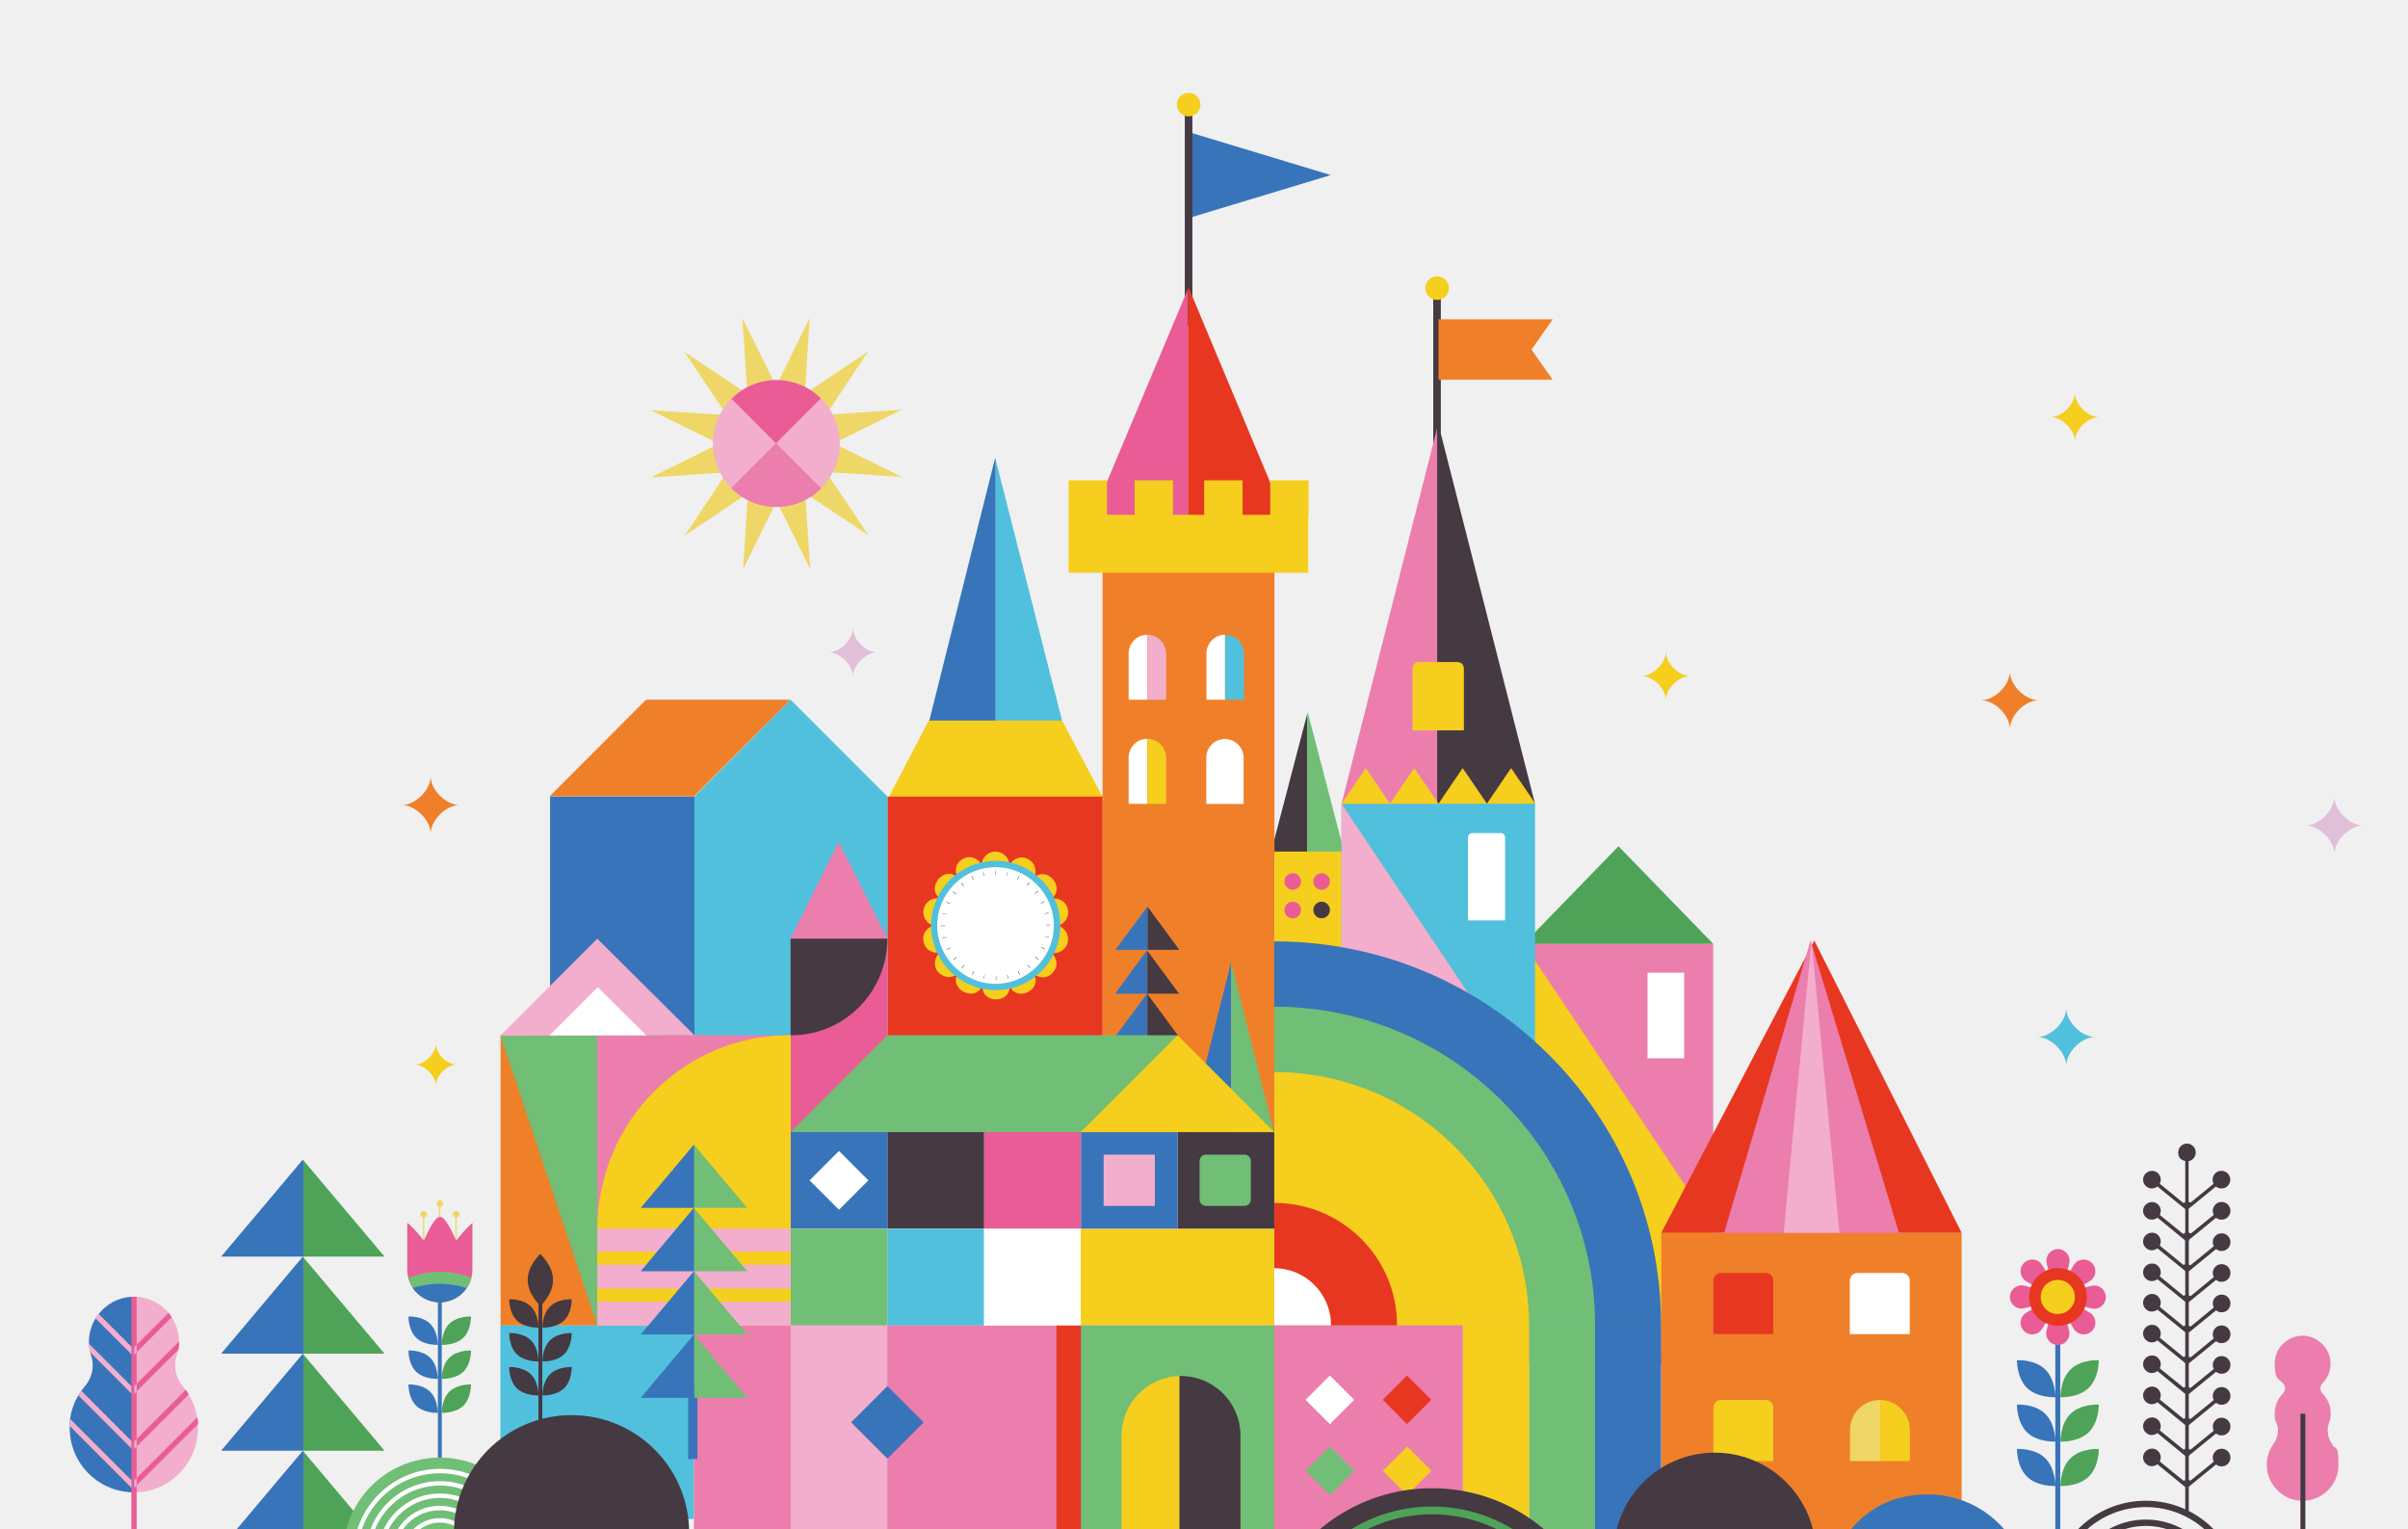
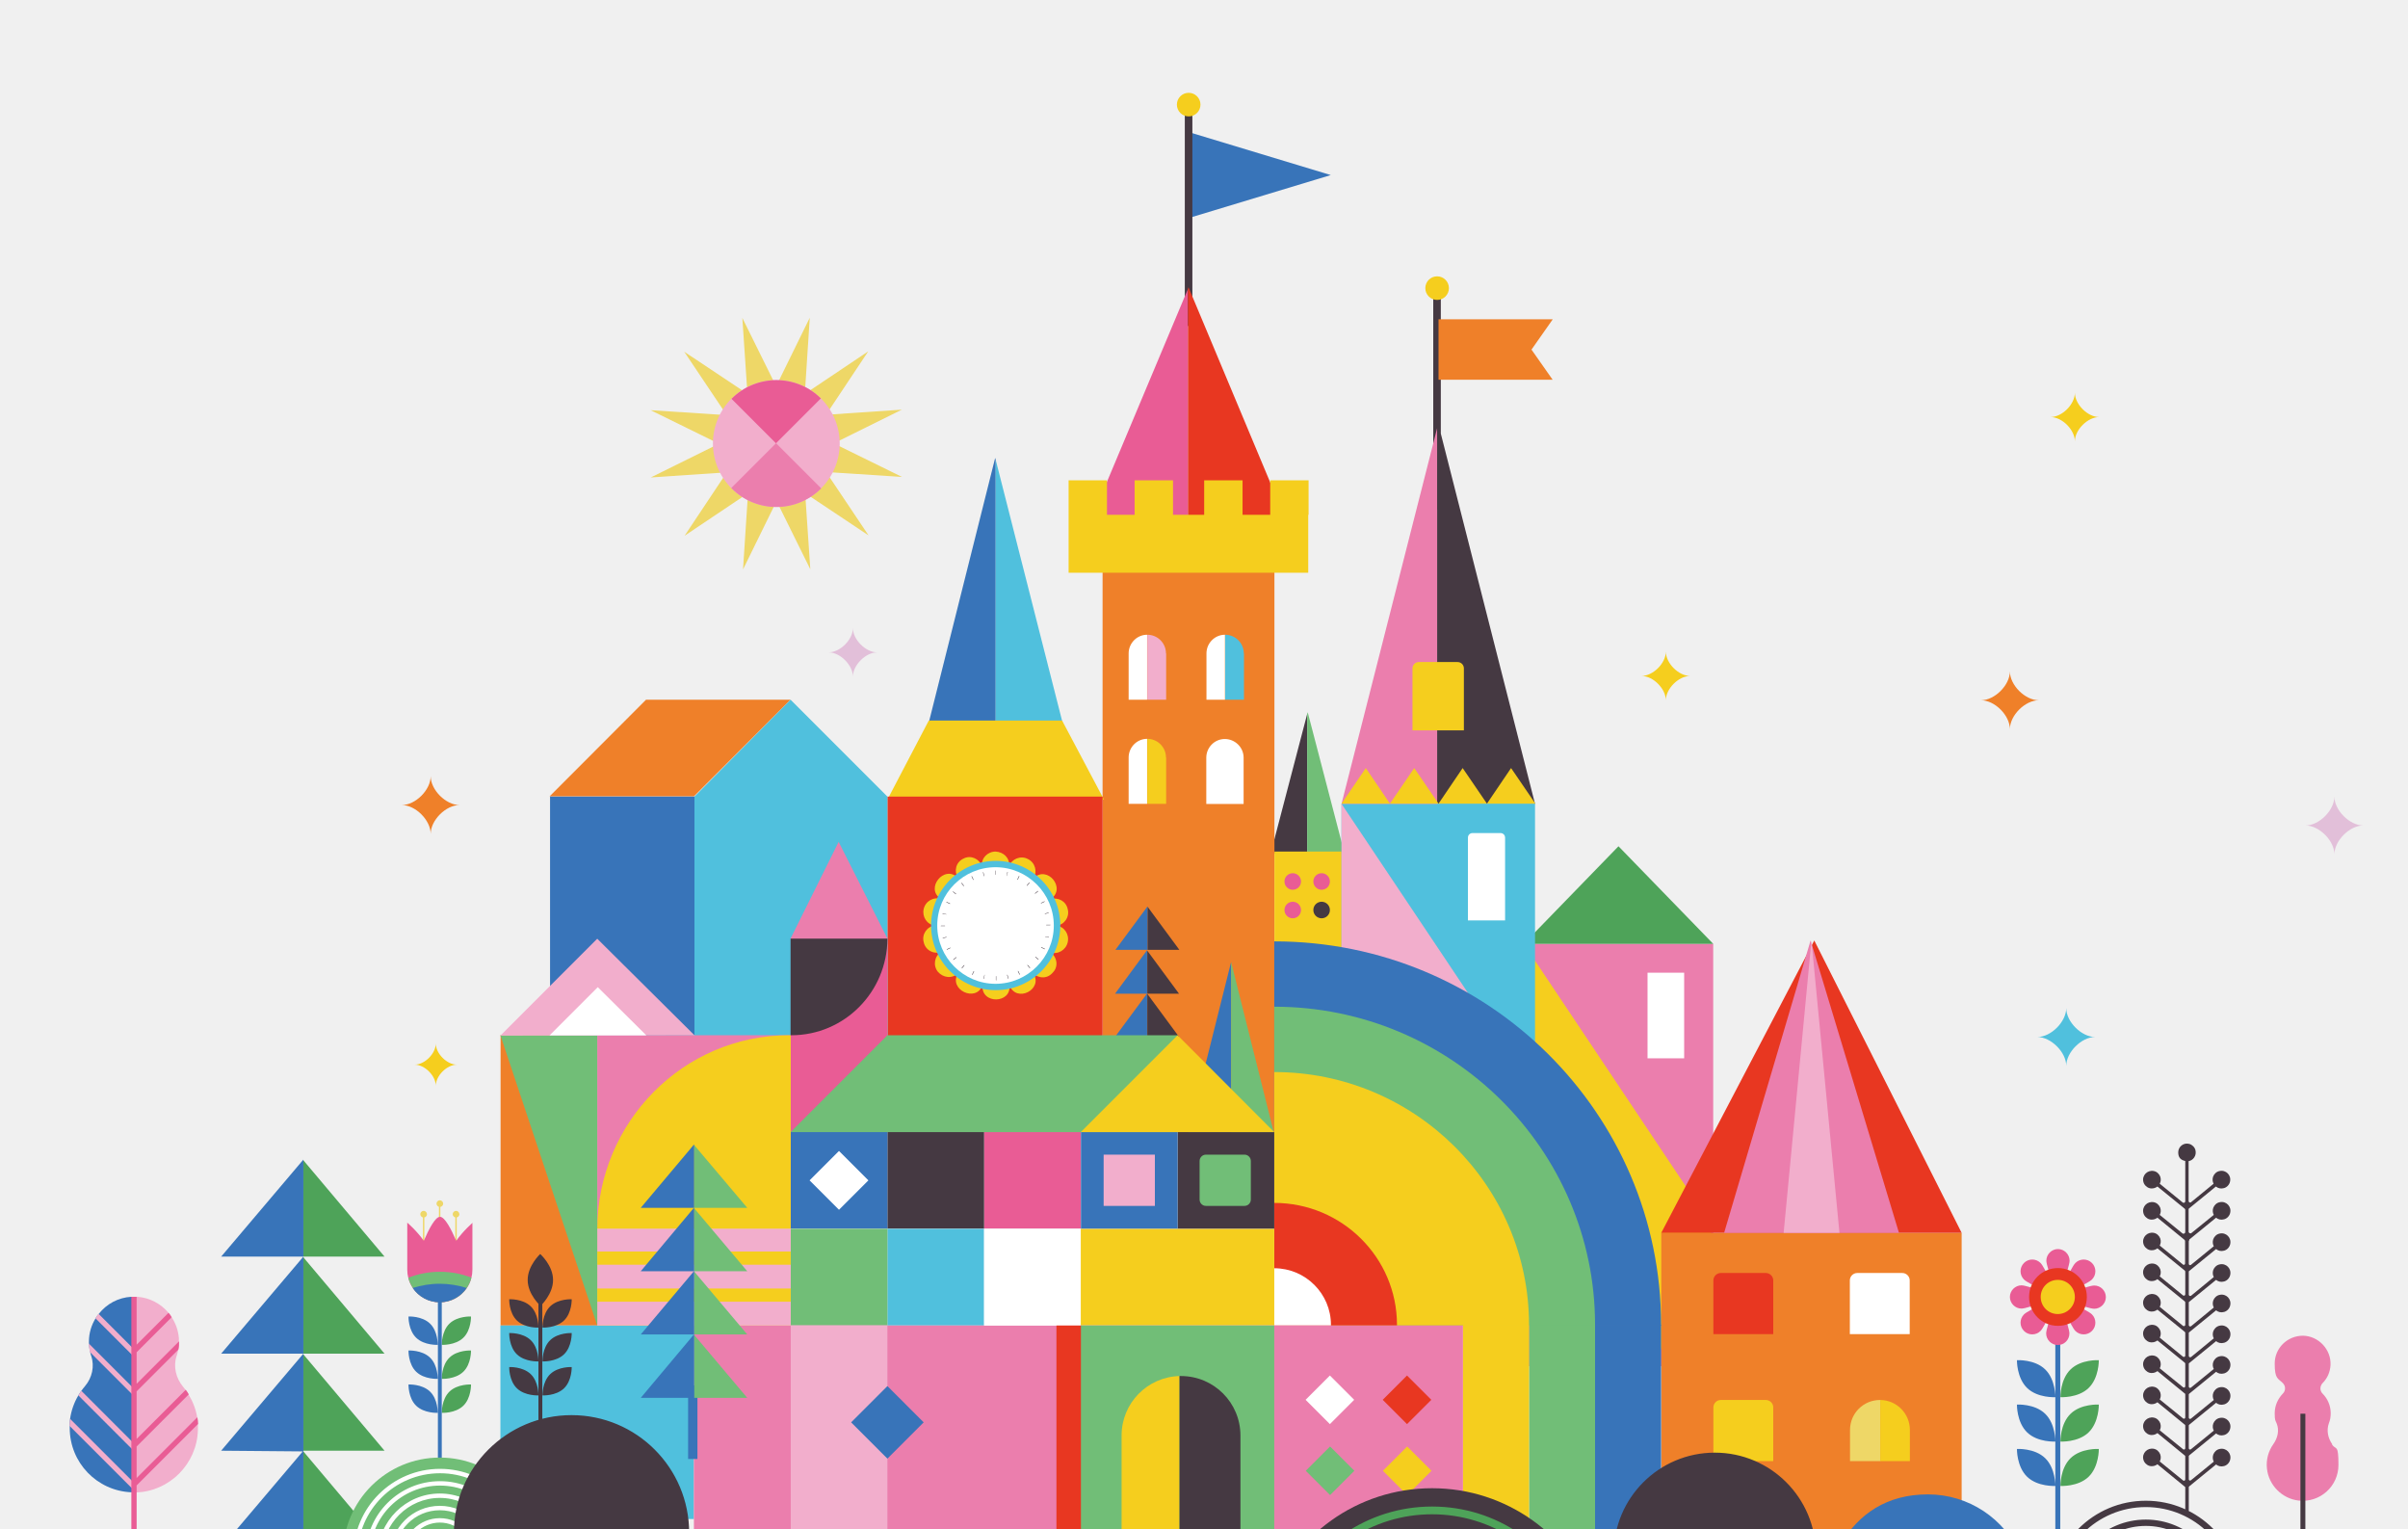
<svg xmlns="http://www.w3.org/2000/svg" id="_圖層_2" version="1.1" viewBox="0 0 1367.6 867.7">
  <defs>
    <style>
      .st0 {
        fill: #e83721;
      }

      .st1 {
        fill: #e2bfd9;
      }

      .st2 {
        fill: #f2aecc;
      }

      .st3 {
        fill: #453942;
      }

      .st4 {
        fill: #e95c95;
      }

      .st5 {
        fill: #fff;
      }

      .st6 {
        fill: #4ea359;
      }

      .st7 {
        fill: #3874b9;
      }

      .st8 {
        fill: #71be77;
      }

      .st9 {
        fill: #eb7ead;
      }

      .st10 {
        fill: #ef8029;
      }

      .st11 {
        fill: #eed767;
      }

      .st12 {
        fill: #50c0dd;
      }

      .st13 {
        fill: #f5ce1e;
      }
    </style>
  </defs>
  <path class="st3" d="M721.7,484.5h20.7v-79.1l-20.7,79.1ZM814,169.4v119.9h4.3v-119.9h-4.3ZM816.8,240.3l-.6,2.8v213.3h55.6l-55-216.1Z" />
  <rect class="st9" x="865.4" y="535.9" width="107.6" height="239.8" />
  <polygon class="st13" points="865.4 535.9 865.4 696.9 939.3 775.3 973 696.9 865.4 535.9" />
  <path class="st10" d="M943.5,700h170.6v201.2h-170.6v-201.2ZM881.8,181.4l-12,17.1,12,17.1h-64.8v-34.3h64.8ZM723.7,645.9c59.1,0,107.2,47.8,107.2,106.3s0,.3,0,.4h-107.2v-106.8h0ZM339.2,752.6h-54.9v-164.8h54.9v164.8ZM449,397.3h-82.1l-54.8,54.9h82l54.9-54.9ZM723.8,642.8h-97.6v-318.5h97.6v318.5ZM244.6,473.5c0-7.8-8.6-16.4-16.4-16.4,7.8,0,16.4-8.6,16.4-16.4,0,7.8,8.6,16.4,16.4,16.4-7.8,0-16.4,8.6-16.4,16.4ZM1141.5,414c0-7.8-8.6-16.4-16.4-16.4,7.8,0,16.4-8.6,16.4-16.4,0,7.8,8.6,16.4,16.4,16.4-7.8,0-16.4,8.6-16.4,16.4Z" />
  <polygon class="st6" points="973 535.9 919.2 480.5 865.4 535.9 973 535.9" />
  <polygon class="st0" points="1114.1 700 1030.4 534 943.5 700 1114.1 700" />
  <polygon class="st9" points="1078.5 700 1028.3 534 979.2 700 1078.5 700" />
  <polygon class="st2" points="1044.7 700 1028.8 534 1013 700 1044.7 700" />
  <path class="st9" d="M1324.6,820.1c-2.5-3.6-3.4-8-1.9-12.1.7-1.7,1-3.6,1-5.6,0-4.3-1.8-8.3-4.6-11.1-1.7-1.7-1.6-4.3,0-6,2.7-2.7,4.3-6.3,4.5-10.3.4-8.8-6.8-16.4-15.6-16.6-8.9,0-16.1,7-16.1,15.8s1.8,8.3,4.6,11.1c1.7,1.7,1.7,4.3,0,6-2.8,2.9-4.6,6.8-4.6,11.1s.4,4,1.1,5.8c1.6,3.9.6,8.3-1.9,11.8-2.7,3.8-4.2,8.7-3.6,13.9,1,9.4,8.6,17,17.9,18.1,12.3,1.4,22.7-8.2,22.7-20.2s-1.3-8.3-3.7-11.6h.2Z" />
  <rect class="st3" x="1306.5" y="802.7" width="2.8" height="97.5" />
  <path class="st6" d="M1186.2,838.5c-6,5.8-16,5.2-16,5.2,0,0-.2-10,5.8-15.8s16-5.2,16-5.2c0,0,.2,10-5.8,15.8ZM1186.2,813.3c-6,5.8-16,5.2-16,5.2,0,0-.2-10,5.8-15.8s16-5.2,16-5.2c0,0,.2,10-5.8,15.8ZM1186.2,788.1c-6,5.8-16,5.2-16,5.2,0,0-.2-10,5.8-15.8s16-5.2,16-5.2c0,0,.2,10-5.8,15.8Z" />
  <path class="st5" d="M1173.5,736.4c0,2.6-2.1,4.7-4.7,4.7s-4.7-2.1-4.7-4.7,2.1-4.7,4.7-4.7,4.7,2.1,4.7,4.7Z" />
  <polygon class="st8" points="742.7 404.4 742.4 405.4 742.4 484.5 763.6 484.5 742.7 404.4" />
  <polygon class="st7" points="755.8 99.4 675.8 123.6 675.8 75.2 755.8 99.4" />
  <rect class="st3" x="672.9" y="65.2" width="4.3" height="119.9" />
  <path class="st13" d="M681.8,59.4c0,3.7-3,6.7-6.7,6.7s-6.7-3-6.7-6.7,3-6.7,6.7-6.7,6.7,3,6.7,6.7Z" />
  <polygon class="st7" points="565.2 260 524.3 423 565.5 423 565.5 261.1 565.2 260" />
  <polygon class="st12" points="565.5 261.1 565.5 423 606.7 423 565.5 261.1" />
  <polygon class="st13" points="627 454 603.2 409.1 527.5 409.1 504 454 627 454" />
  <rect class="st0" x="504" y="452.3" width="122.2" height="136.4" />
  <rect class="st13" x="723.8" y="483.5" width="38.2" height="122" />
  <rect class="st12" x="761.9" y="456.3" width="109.9" height="164.3" />
  <polygon class="st2" points="761.9 456.4 761.9 620.7 871.8 620.7 761.9 456.4" />
  <polygon class="st9" points="761.9 456.4 816.2 456.4 816.2 243.1 761.9 456.4" />
  <polygon class="st13" points="817 456.3 803.2 436.1 789.4 456.3 817 456.3" />
  <polygon class="st13" points="844.5 456.3 830.7 436.1 817 456.3 844.5 456.3" />
  <polygon class="st13" points="872 456.3 858.2 436.1 844.5 456.3 872 456.3" />
  <path class="st13" d="M822.9,163.6c0,3.7-3,6.7-6.7,6.7s-6.7-3-6.7-6.7,3-6.7,6.7-6.7,6.7,3,6.7,6.7Z" />
  <polygon class="st13" points="789.4 456.3 775.7 436.1 761.9 456.3 789.4 456.3" />
  <rect class="st7" x="312.4" y="452.3" width="136.8" height="135.6" />
  <polygon class="st12" points="449 397.3 504 452.3 504 588.2 394.4 588.2 394.4 452.3 449 397.3" />
  <path class="st7" d="M723.7,534.5c121.4,0,219.7,97.6,219.7,217.7v.4h-219.7v-218.1h0Z" />
  <path class="st8" d="M723.7,571.6c100.5,0,182.2,81.1,182.2,180.6s0,.3,0,.4h-182.2v-181Z" />
  <path class="st13" d="M723.7,608.7c79.8,0,144.7,64.5,144.7,143.5v.4h-144.7v-143.9h0Z" />
  <path class="st0" d="M723.7,683c38.5,0,69.7,31.1,69.7,69.2s0,.3,0,.4h-69.7v-69.6h0Z" />
  <path class="st5" d="M723.7,720.1c17.8,0,32.2,14.5,32.2,32.1s0,.3,0,.4h-32.2v-32.5h0Z" />
  <rect class="st4" x="449.1" y="532.9" width="54.9" height="109.9" />
  <rect class="st9" x="339.2" y="587.8" width="109.9" height="109.8" />
  <rect class="st12" x="284.2" y="752.6" width="109.9" height="109.9" />
  <rect class="st13" x="613.8" y="697.7" width="109.9" height="54.9" />
  <rect class="st3" x="668.8" y="642.7" width="54.9" height="54.9" />
  <rect class="st7" x="613.9" y="642.7" width="54.9" height="54.9" />
  <rect class="st4" x="558.9" y="642.7" width="54.9" height="54.9" />
  <rect class="st3" x="504" y="642.7" width="54.9" height="54.9" />
  <rect class="st7" x="449.1" y="642.7" width="54.9" height="54.9" />
  <rect class="st12" x="504" y="697.7" width="54.9" height="54.9" />
  <rect class="st8" x="449.1" y="697.7" width="54.9" height="54.9" />
  <path class="st13" d="M339.2,697.7c.3-60.7,48.9-109.9,108.9-109.9s.6,0,1,0v109.8h-109.9Z" />
  <path class="st3" d="M504,532.9c-.1,30.4-24.5,54.9-54.5,54.9h-.5v-54.9h55Z" />
  <rect class="st13" x="339.2" y="697.7" width="109.9" height="54.9" />
  <rect class="st2" x="339.2" y="697.7" width="109.9" height="12.9" />
  <rect class="st2" x="339.2" y="718.1" width="109.9" height="13.5" />
  <rect class="st9" x="394.1" y="752.6" width="436.8" height="119.9" />
  <rect class="st2" x="339.2" y="739.1" width="109.9" height="13.5" />
  <polygon class="st8" points="339.2 752.6 339.2 587.8 284.2 587.8 339.2 752.6" />
  <polygon class="st2" points="284.2 588 339.2 533 394.4 587.8 284.2 588" />
  <polygon class="st9" points="449 532.9 476.3 478 504 532.9 449 532.9" />
  <rect class="st2" x="626.8" y="655.6" width="29.1" height="29.1" />
  <rect class="st8" x="681.3" y="655.6" width="29.1" height="29.1" rx="3.6" ry="3.6" />
  <polygon class="st4" points="613.1 310.7 674.7 310.7 674.7 164 613.1 310.7" />
  <polygon class="st0" points="675 163.1 674.7 164 674.7 310.7 736.8 310.7 675 163.1" />
  <polygon class="st7" points="699.2 546.2 675 642.8 699.2 642.8 699.2 546.2" />
  <polygon class="st8" points="699.2 642.8 723.4 642.8 699.2 546.2 699.2 642.8" />
  <path class="st2" d="M662.2,371c0-5.9-4.8-10.6-10.6-10.6s0,0,0,0v36.9h10.7v-26.3h0Z" />
  <path class="st5" d="M641,371v26.3h10.5v-36.9c-5.8,0-10.5,4.8-10.5,10.6Z" />
  <path class="st12" d="M706.4,371c0-5.9-4.8-10.6-10.6-10.6s0,0,0,0v36.9h10.7v-26.3h0Z" />
  <path class="st5" d="M685.2,371v26.3h10.5v-36.9c-5.8,0-10.5,4.8-10.5,10.6Z" />
  <path class="st5" d="M641,430.1v26.3h10.5v-36.9c-5.8,0-10.5,4.8-10.5,10.6Z" />
  <path class="st7" d="M651.5,564.2h0v24.5h-18.2l18.1-24.5ZM651.5,539.6v.2c0,0,0,24.4,0,24.4h-18.2l18.1-24.6ZM651.6,514.8h.2v24.5h-18.3l18.1-24.5Z" />
  <path class="st3" d="M669.6,588.7h-18v-24.4l18,24.4ZM669.6,564.2h-18v-24.4l18,24.4ZM669.8,539.3h-18v-24.4l18,24.4Z" />
  <polygon class="st8" points="668.8 642.8 668.8 587.8 504 587.8 449 642.8 668.8 642.8" />
  <polygon class="st13" points="723.7 642.8 668.8 587.8 613.8 642.8 723.7 642.8" />
  <rect class="st7" x="905.9" y="752.2" width="37.5" height="148.4" />
  <rect class="st8" x="868.4" y="752.2" width="37.5" height="148.4" />
  <rect class="st13" x="830.9" y="752.2" width="37.5" height="148.4" />
  <path class="st5" d="M956.5,600.9h-20.8v-48.6h20.8v48.6ZM1084.7,757.5h-34.1v-30.5c0-2.3,1.9-4.2,4.2-4.2h25.6c2.3,0,4.2,1.9,4.2,4.2v30.5h.1ZM854.9,522.6h-21.2v-47c0-1.5,1.2-2.6,2.6-2.6h15.9c1.5,0,2.6,1.2,2.6,2.6v47h.1ZM613.8,752.6h-54.9v-54.9h54.9v54.9ZM312,588l27.5-27.5,27.6,27.4h-55.1ZM493.2,670.2l-16.7,16.7-16.7-16.7,16.7-16.7,16.7,16.7ZM695.6,419.6c-5.8,0-10.5,4.8-10.5,10.6v26.3h21.2v-26.3c0-5.9-4.9-10.6-10.7-10.6ZM769.1,794.8l-13.8,13.8-13.8-13.8,13.8-13.8,13.8,13.8Z" />
  <path class="st7" d="M390.8,786.6h5.3v41.8h-5.3v-41.8ZM394.1,757.7l.2.3v35.7h-30.4l30.2-36ZM394.1,721.8l.2.2v35.7h-30.4l30.2-35.9ZM394.1,685.8l.2.3v35.7h-30.4l30.2-36ZM394.1,649.9l.2.3v35.6h-30.4l30.2-35.9Z" />
  <path class="st8" d="M741.6,835.1l13.8-13.8,13.8,13.8-13.8,13.8-13.8-13.8ZM424.4,793.7h-30.1v-35.7l30.1,35.7ZM424.4,757.7h-30.1v-35.7l30.1,35.7ZM424.4,721.8h-30.1v-35.7l30.1,35.7ZM424.4,685.8h-30.1v-35.6l30.1,35.6Z" />
  <path class="st13" d="M743,292.3v32.9h-136.1v-52.5h21.8v19.6h15.7v-19.6h21.8v19.6h17.7v-19.6h21.8v19.6h15.7v-19.6h21.8v19.6h-.2ZM785.4,835.1l13.8-13.8,13.8,13.8-13.8,13.8-13.8-13.8ZM534.5,510.5c-4.3-1.5-8.9,1.2-9.9,5.6h0c-1,4.4,1.8,8.9,6.4,9.4-4.5.5-7.6,5-6.4,9.4h0c.9,4.5,5.5,7.1,9.9,5.6-3.8,2.4-4.7,7.6-1.9,11.2h0c3,3.5,8.1,4.2,11.5.9-5.7,9.3,10.3,16.9,13.9,6.8-.9,11,16.6,10.5,15.3,0,3.9,10.3,19.4,2.4,13.6-6.7,3.3,3.2,8.3,3,11.2-.7h0c3.2-3.3,2.2-8.9-1.6-11.3,4.3,1.5,8.9-1.3,9.9-5.7h0c1-4.4-1.8-8.9-6.4-9.4,4.5-.5,7.6-5,6.4-9.4h0c-.9-4.5-5.5-7-9.8-5.6,9.3-6.1-1.8-19.6-9.6-12,2.3-3.8.9-8.9-3.3-10.9h0c-4.1-2.1-9.1,0-10.6,4.1.5-4.6-3.1-8.1-7.8-8.3h.2c-4.6,0-8.3,3.7-7.8,8.2-1.6-4.1-6.4-6.4-10.5-4.2h0c-4.3,2-5.5,7-3.2,10.9-7.7-7.7-18.9,6.2-9.6,12Z" />
  <path class="st12" d="M528.8,525.5c0-20.2,16.5-36.7,36.7-36.7s36.7,16.5,36.7,36.7-16.5,36.7-36.7,36.7-36.7-16.5-36.7-36.7Z" />
  <path class="st5" d="M532.3,525.5c0-18.3,14.9-33.1,33.1-33.1s33.1,14.9,33.1,33.1-14.9,33.1-33.1,33.1-33.1-14.9-33.1-33.1Z" />
  <path class="st3" d="M593.5,531.7s0,0,.2,0l2,.4s0,0,0,.2c0,0,0,0-.2,0l-2-.5s0,0,0-.2h0ZM591.3,537.8s0,0,.2,0l1.9.9s0,0,0,.2,0,0-.2,0l-1.9-.9s0,0,0-.2h0ZM588,543.3h.2l1.6,1.3v.2h-.2l-1.6-1.3v-.2h0ZM583.5,547.9h.2l1.3,1.6v.2h-.2l-1.3-1.6v-.2h0ZM578.1,551.3h.2l.9,1.9v.2h-.2l-.9-1.9v-.2h0ZM572,553.5s.2,0,.2,0l.5,2s0,.2,0,.2-.2,0-.2,0l-.5-2s0-.2,0-.2h0ZM565.6,554.2s.2,0,.2.2v2.1s0,.2,0,.2c0,0-.2,0-.2-.2v-2.1s0-.2.2-.2h-.1ZM559.2,553.5s0,0,0,.2l-.4,2s0,0-.2,0,0,0,0-.2l.5-2s0,0,.2,0h0ZM553.2,551.4s0,0,0,.2l-.9,1.9s0,0-.2,0,0,0,0-.2l.9-1.9s0,0,.2,0ZM547.7,548v.2l-1.3,1.6h-.2v-.2l1.3-1.6h.2ZM543.2,543.5v.2l-1.6,1.3h-.2v-.2l1.6-1.3h.2ZM539.8,538.1v.2l-1.9.9h-.2v-.2l1.9-.9h.2ZM537.6,532s0,.2,0,.2l-2,.5s-.2,0-.2,0,0-.2,0-.2l2-.5s.2,0,.2,0h0ZM536.8,525.6s0,.2-.2.2h-2.1s-.2,0-.2,0c0,0,0-.2.2-.2h2.1s.2,0,.2.2h0ZM537.5,519.2s0,0-.2,0l-2-.4s0,0,0-.2c0,0,0,0,.2,0l2,.5s0,0,0,.2h0ZM539.6,513.2s0,0-.2,0l-1.9-.9s0,0,0-.2c0,0,0-.1.2,0l1.9.9s0,0,0,.2h0ZM543,507.7h-.2l-1.6-1.3v-.2h.2l1.6,1.3v.2h0ZM547.5,503.1h-.2l-1.3-1.6v-.2h.2l1.3,1.6v.2h0ZM552.9,499.6h-.2l-.9-1.9v-.2h.2l.9,1.9v.2h0ZM559,497.5s-.2,0-.2-.1l-.5-2s0-.2,0-.2.2,0,.2.1l.5,2s0,.2,0,.2h0ZM565.3,496.7s-.2,0-.2-.1v-2.1s0-.2,0-.2c0,0,.2,0,.2.1v2.1s0,.2-.2.2h.1ZM571.7,497.4s0-.1,0-.2l.4-2s0-.1.2-.1,0,.1,0,.2l-.5,2s0,.1-.2.1h0ZM577.8,499.5s0-.1,0-.2l.9-1.9s0-.1.2,0c0,0,0,.1,0,.2l-.9,1.9s0,.1-.2,0h0ZM583.2,502.9v-.2l1.3-1.6h.2v.2l-1.3,1.6h-.2ZM587.8,507.4v-.2l1.6-1.3h.2v.2l-1.6,1.3h-.2ZM591.2,512.9v-.2l1.9-.9h.2v.2l-1.9.9h-.2ZM593.4,518.9s0-.2,0-.2l2-.5s.2,0,.2,0c0,0,0,.2,0,.2l-2,.5s-.2,0-.2,0h0ZM594.1,525.3s0-.2.2-.2h2.1s.2,0,.2,0c0,0,0,.2-.2.2h-2.1s-.2,0-.2-.2h0Z" />
  <path class="st3" d="M755.3,516.7c0,2.6-2.1,4.7-4.7,4.7s-4.7-2.1-4.7-4.7,2.1-4.7,4.7-4.7,4.7,2.1,4.7,4.7Z" />
  <path class="st4" d="M755.3,500.5c0,2.6-2.1,4.7-4.7,4.7s-4.7-2.1-4.7-4.7,2.1-4.7,4.7-4.7,4.7,2.1,4.7,4.7ZM734.2,495.8c2.6,0,4.7,2.1,4.7,4.7s-2.1,4.7-4.7,4.7-4.7-2.1-4.7-4.7,2.1-4.7,4.7-4.7ZM734.2,512c2.6,0,4.7,2.1,4.7,4.7s-2.1,4.7-4.7,4.7-4.7-2.1-4.7-4.7,2.1-4.7,4.7-4.7Z" />
  <rect class="st3" x="305.8" y="726.7" width="2.2" height="107.5" />
  <path class="st3" d="M320.3,788.3c-4.6,4.4-12.2,4-12.2,4,0,0-.2-7.7,4.4-12.1,4.6-4.4,12.2-4,12.2-4,0,0,.2,7.7-4.4,12.1h0ZM293.6,788.3c4.6,4.4,12.2,4,12.2,4,0,0,.2-7.7-4.4-12.1-4.6-4.4-12.2-4-12.2-4,0,0-.2,7.7,4.4,12.1h0ZM320.3,769c-4.6,4.4-12.2,4-12.2,4,0,0-.2-7.7,4.4-12.1,4.6-4.4,12.2-4,12.2-4,0,0,.2,7.7-4.4,12.1h0ZM293.6,769c4.6,4.4,12.2,4,12.2,4,0,0,.2-7.7-4.4-12.1-4.6-4.4-12.2-4-12.2-4,0,0-.2,7.7,4.4,12.1h0ZM320.3,749.8c-4.6,4.4-12.2,4-12.2,4,0,0-.2-7.7,4.4-12.1,4.6-4.4,12.2-4,12.2-4,0,0,.2,7.7-4.4,12.1h0ZM293.6,749.8c4.6,4.4,12.2,4,12.2,4,0,0,.2-7.7-4.4-12.1-4.6-4.4-12.2-4-12.2-4,0,0-.2,7.7,4.4,12.1h0ZM299.7,726.8c0,8.2,7.3,14.7,7.3,14.7,0,0,7.2-6.7,7.1-14.8,0-8.2-7.3-14.7-7.3-14.7,0,0-7.2,6.7-7.1,14.8Z" />
  <path class="st11" d="M1067.7,794.9c-9.4,0-17,7.6-17,17v17.7h17.3v-34.7h-.3ZM412.6,235.5l-24-35.8,35.9,23.9-11.9,11.9h0ZM424.5,223.5l-2.9-43,19.1,38.6-16.3,4.4h0ZM440.9,219.1l19-38.7-2.8,43-16.3-4.4h0ZM457.3,223.5l35.8-24-23.9,35.9-11.9-11.9ZM469.2,235.5l43-2.9-38.6,19.1-4.4-16.3h0ZM473.6,251.8l38.7,19-43-2.8,4.4-16.3h0ZM469.3,268.2l24,35.8-35.9-23.9,11.9-11.9ZM457.3,280.2l2.9,43-19.1-38.6,16.3-4.4h0ZM441,284.6l-19,38.7,2.8-43,16.3,4.4h0ZM424.6,280.2l-35.8,24,23.9-35.9,11.9,11.9ZM412.6,268.2l-43,2.9,38.6-19.1,4.4,16.3h0ZM408.2,251.9l-38.7-19,43,2.8-4.4,16.3h.1ZM249.3,683.4h.8v19.9h-.8v-19.9ZM258.6,689h.8v19.9h-.8v-19.9ZM240.2,689h.8v19.9h-.8v-19.9ZM260.9,689.4c0,1.1-.9,1.9-1.9,1.9s-1.9-.9-1.9-1.9.9-1.9,1.9-1.9,1.9.9,1.9,1.9ZM251.7,683.4c0,1.1-.9,1.9-1.9,1.9s-1.9-.9-1.9-1.9.9-1.9,1.9-1.9,1.9.9,1.9,1.9ZM242.5,689.4c0,1.1-.9,1.9-1.9,1.9s-1.9-.9-1.9-1.9.9-1.9,1.9-1.9,1.9.9,1.9,1.9Z" />
  <path class="st6" d="M218.4,878.8h-46.1v-54.7l46.1,54.7ZM263.1,798.2c-4.6,4.4-12.2,4-12.2,4,0,0-.2-7.7,4.4-12.1,4.6-4.4,12.2-4,12.2-4,0,0,.2,7.7-4.4,12.1h0ZM263.1,778.9c-4.6,4.4-12.2,4-12.2,4,0,0-.2-7.7,4.4-12.1,4.6-4.4,12.2-4,12.2-4,0,0,.2,7.7-4.4,12.1h0ZM263.1,759.6c-4.6,4.4-12.2,4-12.2,4,0,0-.2-7.7,4.4-12.1,4.6-4.4,12.2-4,12.2-4,0,0,.2,7.7-4.4,12.1h0ZM218.4,823.7h-46.1v-54.7l46.1,54.7ZM218.4,768.6h-46.1v-54.7l46.1,54.7ZM218.4,713.5h-46.1v-54.7l46.1,54.7Z" />
  <path class="st7" d="M39.5,809.5c0-1.3.2-2.7.3-3.9.7-4.8,2.3-9.3,4.7-13.3.5-.9,1.1-1.8,1.7-2.6.7-.9,1.3-1.8,2.1-2.7,4-4.7,5.5-11.2,3.5-17.1-.2-.7-.5-1.5-.6-2.3-.4-1.6-.6-3.2-.7-4.9v-.9c0-4.9,1.4-9.4,3.8-13.3.5-.9,1.1-1.7,1.8-2.5,4.4-5.6,11-9.3,18.6-9.7h1.8v111h-1.9c-19.5-.8-35-16.8-35-36.5s0-.8,0-1.3h-.1Z" />
  <path class="st2" d="M77.6,736.3h.3c7.1.5,13.4,3.9,17.8,9.1.7.8,1.3,1.6,1.8,2.5,2.3,3.5,3.7,7.5,4.1,11.9v1.9h0c0,1.6,0,3.2-.4,4.7-.2,1.2-.5,2.3-.9,3.5-2,6-.4,12.6,3.7,17.5.5.6,1,1.2,1.4,1.8.6.8,1.2,1.7,1.7,2.6,2.4,3.9,4.1,8.3,4.9,13,.2,1.3.4,2.5.4,3.8v3.3c-.5,19.2-16,34.8-35,35.5h-1.2v-111h1.4ZM56,746l19.5,19.5.2-.2v4.3l-.2.2-1-1-20.3-20.3c.5-.9,1.1-1.7,1.8-2.5h0ZM75.5,787.8l.2-.2v4.3l-.2.2-24.4-24.4c-.4-1.6-.6-3.2-.7-4.9l25,25h.1ZM44.5,792.3c.5-.9,1.1-1.8,1.7-2.6l28.3,28.3,1,1,.2-.2v4.3l-.2.2-31-31h0ZM39.5,809.5c0-1.3.2-2.7.3-3.9l35.6,35.6.2-.2v4.3l-.2.2-36-36h.1Z" />
-   <path class="st4" d="M77.6,763.5l18.1-18.1c.7.8,1.3,1.6,1.8,2.5l-21.7,21.7v-4.3l1.8-1.8h0ZM77.6,785.7l24.1-24.1c0,1.6,0,3.2-.4,4.7l-23.7,23.7-1.8,1.8v-4.3l1.8-1.8h0ZM77.6,817l27.9-27.9c.6.8,1.2,1.7,1.7,2.6l-29.6,29.6-1.8,1.8v-4.3l1.8-1.8h0ZM77.6,839.2l34.5-34.5c.2,1.3.4,2.5.4,3.8l-36.8,36.8v-4.3l1.8-1.8h0ZM74.6,736.3v142.5h3v-142.5h-3Z" />
+   <path class="st4" d="M77.6,763.5l18.1-18.1c.7.8,1.3,1.6,1.8,2.5l-21.7,21.7v-4.3l1.8-1.8h0ZM77.6,785.7l24.1-24.1c0,1.6,0,3.2-.4,4.7l-23.7,23.7-1.8,1.8v-4.3l1.8-1.8h0ZM77.6,817l27.9-27.9c.6.8,1.2,1.7,1.7,2.6l-29.6,29.6-1.8,1.8v-4.3l1.8-1.8h0ZM77.6,839.2l34.5-34.5c.2,1.3.4,2.5.4,3.8l-36.8,36.8v-4.3l1.8-1.8h0ZM74.6,736.3h3v142.5h-3v-142.5Z" />
  <path class="st13" d="M247.5,616.5c0-5.7-6.3-12-12-12,5.7,0,12-6.3,12-12,0,5.7,6.3,12,12,12-5.7,0-12,6.3-12,12h0ZM946.1,397.6c0-6.5-7.2-13.8-13.8-13.8,6.5,0,13.8-7.2,13.8-13.8,0,6.5,7.2,13.8,13.8,13.8-6.5,0-13.8,7.2-13.8,13.8ZM1178.4,250.6c0-6.5-7.2-13.8-13.8-13.8,6.5,0,13.8-7.2,13.8-13.8,0,6.5,7.2,13.8,13.8,13.8-6.5,0-13.8,7.2-13.8,13.8Z" />
  <path class="st1" d="M484.4,384.2c0-6.5-7.2-13.8-13.8-13.8,6.5,0,13.8-7.2,13.8-13.8,0,6.5,7.2,13.8,13.8,13.8-6.5,0-13.8,7.2-13.8,13.8Z" />
  <path class="st12" d="M1173.5,605.2c0-7.8-8.7-16.4-16.4-16.4,7.8,0,16.4-8.7,16.4-16.4,0,7.8,8.7,16.4,16.4,16.4-7.8,0-16.4,8.7-16.4,16.4Z" />
  <path class="st1" d="M1325.8,485.1c0-7.8-8.7-16.4-16.4-16.4,7.8,0,16.4-8.7,16.4-16.4,0,7.8,8.7,16.4,16.4,16.4-7.8,0-16.4,8.7-16.4,16.4Z" />
  <path class="st3" d="M813.3,845c-42.6,0-78.8,27-92.7,64.7h185.3c-13.9-37.7-50-64.7-92.6-64.7Z" />
  <path class="st6" d="M813.3,855.4c-36.7,0-68.2,22.5-81.6,54.3h4.9c13.1-29.4,42.5-49.9,76.7-49.9s63.6,20.5,76.7,49.9h4.9c-13.4-31.9-44.9-54.3-81.5-54.3h-.1Z" />
  <path class="st4" d="M268.3,694.2v26.7c0,1.6-.2,3.2-.6,4.7-.5,2.1-1.4,4-2.6,5.8-3.3,4.9-9,8.1-15.3,8.1s-12-3.2-15.3-8.1c-1.2-1.8-2.1-3.7-2.6-5.8-.4-1.5-.6-3-.6-4.7v-26.7s5.3,4.5,9.4,10.3c2.9-6.7,6.5-13.6,9.2-13.6s6.3,6.9,9.2,13.6c4.1-5.8,9.4-10.3,9.4-10.3h-.2Z" />
  <path class="st8" d="M267.7,725.5c-.5,2.1-1.4,4.1-2.6,5.8-3.3,4.9-9,8.1-15.3,8.1s-12-3.2-15.3-8.1c-1.2-1.8-2.1-3.7-2.6-5.8,5.5-2.2,11.6-3.4,18-3.4s12.5,1.2,18,3.4h-.2Z" />
  <path class="st7" d="M236.4,798.2c4.6,4.4,12.2,4,12.2,4,0,0,.2-7.7-4.4-12.1-4.6-4.4-12.2-4-12.2-4,0,0-.2,7.7,4.4,12.1h0ZM236.4,778.9c4.6,4.4,12.2,4,12.2,4,0,0,.2-7.7-4.4-12.1-4.6-4.4-12.2-4-12.2-4,0,0-.2,7.7,4.4,12.1h0ZM236.4,759.6c4.6,4.4,12.2,4,12.2,4,0,0,.2-7.7-4.4-12.1-4.6-4.4-12.2-4-12.2-4,0,0-.2,7.7,4.4,12.1h0ZM248.7,737.9h2.2v107.5h-2.2v-107.5ZM234.4,731.3c4.8-1.5,9.9-2.4,15.3-2.4s10.6.9,15.3,2.4c-3.3,4.9-9,8.1-15.3,8.1s-12-3.2-15.3-8.1Z" />
  <rect class="st8" x="613.8" y="752.6" width="109.9" height="119.3" />
  <rect class="st2" x="449.1" y="752.6" width="54.9" height="119.3" />
-   <path class="st7" d="M1167.3,746.6h2.8v140.4h-2.8v-140.4ZM1151.3,838.5c6,5.8,16,5.2,16,5.2,0,0,.2-10-5.8-15.8s-16-5.2-16-5.2c0,0-.2,10,5.8,15.8ZM1151.3,813.3c6,5.8,16,5.2,16,5.2,0,0,.2-10-5.8-15.8s-16-5.2-16-5.2c0,0-.2,10,5.8,15.8ZM1151.3,788.1c6,5.8,16,5.2,16,5.2,0,0,.2-10-5.8-15.8s-16-5.2-16-5.2c0,0-.2,10,5.8,15.8ZM1169.5,876.2c-8.1,0-15.7,2.3-22.2,6.2-9-20-29-33.9-52.4-33.9s-39.3,11.2-49.3,28c-18.4,2-33.4,15.5-37.6,33.2h203.9c-4.5-19.2-21.8-33.5-42.3-33.5h0ZM172,823.7l.3.4v54.7h-46.7l46.4-55.1h0ZM172,768.6l.3.4v54.7h-46.7l46.4-55.1h0ZM172,713.5l.3.4v54.7h-46.7l46.4-55.1h0ZM172,658.4l.3.4v54.7h-46.7l46.4-55.1h0ZM524.6,807.6l-20.6,20.6-20.6-20.6,20.6-20.6,20.6,20.6Z" />
+   <path class="st7" d="M1167.3,746.6h2.8v140.4h-2.8v-140.4ZM1151.3,838.5c6,5.8,16,5.2,16,5.2,0,0,.2-10-5.8-15.8s-16-5.2-16-5.2c0,0-.2,10,5.8,15.8ZM1151.3,813.3c6,5.8,16,5.2,16,5.2,0,0,.2-10-5.8-15.8s-16-5.2-16-5.2c0,0-.2,10,5.8,15.8ZM1151.3,788.1c6,5.8,16,5.2,16,5.2,0,0,.2-10-5.8-15.8s-16-5.2-16-5.2c0,0-.2,10,5.8,15.8ZM1169.5,876.2c-8.1,0-15.7,2.3-22.2,6.2-9-20-29-33.9-52.4-33.9s-39.3,11.2-49.3,28c-18.4,2-33.4,15.5-37.6,33.2h203.9c-4.5-19.2-21.8-33.5-42.3-33.5h0ZM172.3,878.8h-46.7l46.7-55.1h0s0,.4,0,.4l-46.7-.4,46.7-55.1h0s-46.7,0-46.7,0l46.7-55.1h0s-46.7,0-46.7,0l46.7-55.1h0M524.6,807.6l-20.6,20.6-20.6-20.6,20.6-20.6,20.6,20.6Z" />
  <path class="st4" d="M1175.4,715.8c0,3.7-6.6,20.6-6.6,20.6,0,0-6.6-17-6.6-20.6s3-6.6,6.6-6.6,6.6,3,6.6,6.6ZM1158.9,717.1c2.6,2.6,9.9,19.3,9.9,19.3,0,0-16.7-7.3-19.3-9.9-2.6-2.6-2.6-6.8,0-9.4s6.8-2.6,9.4,0h0ZM1148.1,729.8c3.7,0,20.6,6.6,20.6,6.6,0,0-17,6.6-20.6,6.6s-6.6-3-6.6-6.6,3-6.6,6.6-6.6ZM1149.5,746.3c2.6-2.6,19.3-9.9,19.3-9.9,0,0-7.3,16.7-9.9,19.3s-6.8,2.6-9.4,0-2.6-6.8,0-9.4h0ZM1162.1,757.1c0-3.7,6.6-20.7,6.6-20.7,0,0,6.6,17,6.6,20.7s-3,6.6-6.6,6.6-6.6-3-6.6-6.6ZM1178.7,755.7c-2.6-2.6-9.9-19.3-9.9-19.3,0,0,16.7,7.3,19.3,9.9,2.6,2.6,2.6,6.8,0,9.4-2.6,2.6-6.8,2.6-9.4,0h0ZM1189.4,743.1c-3.7,0-20.7-6.6-20.7-6.6,0,0,17-6.6,20.7-6.6s6.6,3,6.6,6.6-3,6.6-6.6,6.6ZM1188.1,726.5c-2.6,2.6-19.3,9.9-19.3,9.9,0,0,7.3-16.7,9.9-19.3s6.8-2.6,9.4,0,2.6,6.8,0,9.4h0Z" />
  <path class="st0" d="M1007.1,757.5h-34v-30.5c0-2.3,1.9-4.2,4.2-4.2h25.6c2.3,0,4.2,1.9,4.2,4.2v30.5h0ZM812.9,794.8l-13.8,13.8-13.8-13.8,13.8-13.8,13.8,13.8ZM600,752.6h13.9v119.3h-13.9v-119.3ZM1185.2,736.4c0,9.1-7.3,16.4-16.4,16.4s-16.4-7.3-16.4-16.4,7.3-16.4,16.4-16.4,16.4,7.3,16.4,16.4Z" />
  <path class="st13" d="M662.2,430.1c0-5.9-4.8-10.6-10.6-10.6s0,0,0,0v36.9h10.7v-26.3h0ZM1007.1,829.6h-34v-30.5c0-2.3,1.9-4.2,4.2-4.2h25.6c2.3,0,4.2,1.9,4.2,4.2v30.5h0ZM1084.7,811.9c0-9.3-7.5-16.9-16.8-17v34.7h16.8v-17.7ZM805.8,375.9h22c2,0,3.6,1.6,3.6,3.6v35.2h-29.2v-35.2c0-2,1.6-3.6,3.6-3.6h0ZM669.9,781.3c-18.3.5-32.9,15.4-32.9,33.7v92.3h32.9v-126.1h0ZM1178.4,736.4c0,5.3-4.3,9.7-9.7,9.7s-9.7-4.3-9.7-9.7,4.3-9.7,9.7-9.7,9.7,4.3,9.7,9.7Z" />
  <circle class="st2" cx="440.9" cy="251.8" r="36" />
  <path class="st4" d="M415.5,226.4c14-14,36.6-14.1,50.7-.2l-25.5,25.5-25.2-25.2h0Z" />
  <path class="st9" d="M440.7,251.6l25.7,25.7c-14.1,14.1-36.9,14.1-50.9,0s-.1-.1-.2-.2l25.5-25.5h-.1Z" />
  <path class="st8" d="M304.8,882.4c-.1-30.3-24.7-54.8-55-54.8s-54.9,24.5-55,54.8h110Z" />
  <path class="st5" d="M203.1,883c.1-25.7,21.1-46.5,46.8-46.5s46.6,20.9,46.7,46.5h2.5c-.1-27-22.1-49-49.2-49s-49.1,22-49.2,49h2.5-.1ZM210.1,883c.1-21.8,17.9-39.5,39.8-39.5s39.6,17.7,39.7,39.5h2.5c-.1-23.2-19-42-42.2-42s-42.1,18.8-42.2,42h2.5-.1ZM217.1,883c.1-17.9,14.8-32.5,32.7-32.5s32.6,14.6,32.7,32.5h2.5c-.1-19.3-15.9-35-35.2-35s-35.1,15.7-35.2,35h2.5ZM224.1,883c.1-14.1,11.6-25.5,25.7-25.5s25.6,11.4,25.7,25.5h2.5c-.1-15.4-12.7-28-28.2-28s-28.1,12.5-28.2,28h2.5ZM231.1,883c.1-10.2,8.5-18.5,18.7-18.5s18.6,8.3,18.7,18.5h2.5c-.1-11.6-9.6-21-21.2-21s-21.1,9.4-21.2,20.9h2.5Z" />
  <path class="st3" d="M1243.4,703.8l15.2-12.4c1.2,1,2.8,1.4,4.6.9,1.7-.5,3-1.9,3.4-3.6.9-3.7-2.3-6.9-5.9-6.1-1.7.3-3.1,1.6-3.7,3.2-.5,1.5-.3,2.9.3,4l-12.7,10.3c-.6.5-1.6,0-1.6-.8v-12.5c0-.2,0-.5.3-.7l15.2-12.4c1.2,1,2.8,1.4,4.6.9,1.7-.5,3-1.9,3.4-3.6.9-3.7-2.3-6.9-5.9-6.1-1.7.3-3.1,1.6-3.7,3.2-.5,1.5-.3,2.9.3,4l-12.8,10.5c-.6.5-1.4,0-1.4-.7v-22.6c2.7-.5,4.6-3.2,3.9-6.2-.4-1.7-1.8-3.1-3.5-3.6-3.3-.9-6.3,1.6-6.3,4.8s1.7,4.4,4,4.9v22.9c0,.7-.8,1.1-1.4.7l-13.1-10.7c.6-1.1.8-2.5.3-4-.6-1.6-2-2.9-3.7-3.2-3.6-.7-6.8,2.5-5.9,6.1.4,1.7,1.8,3.1,3.4,3.6,1.8.5,3.4,0,4.6-.9l15.5,12.6c.2.2.3.4.3.7v12.5c0,.8-.9,1.3-1.6.8l-12.9-10.5c.6-1.1.8-2.5.3-4-.6-1.6-2-2.9-3.7-3.2-3.6-.7-6.8,2.5-5.9,6.1.4,1.7,1.8,3.1,3.4,3.6,1.8.5,3.4,0,4.6-.9l15.4,12.6c.2.2.3.5.3.8v12.6c0,.7-.8,1-1.2.6l-13.2-10.8c.6-1.1.8-2.5.3-4-.6-1.6-2-2.9-3.7-3.2-3.6-.7-6.8,2.5-5.9,6.1.4,1.7,1.8,3.1,3.4,3.6,1.8.5,3.4,0,4.6-.9l15.5,12.6c.2.2.3.4.3.6v12.9c0,.7-.8,1-1.3.6l-13.2-10.8c.6-1.1.8-2.5.3-4-.6-1.6-2-2.9-3.7-3.2-3.6-.7-6.8,2.5-5.9,6.1.4,1.7,1.8,3.1,3.4,3.6,1.8.5,3.4,0,4.6-.9l15.5,12.6c.2.2.3.4.3.6v12.7c0,.7-.8,1-1.3.6l-13.2-10.8c.6-1.1.8-2.5.3-4-.6-1.6-2-2.9-3.7-3.2-3.6-.7-6.8,2.5-5.9,6.1.4,1.7,1.8,3.1,3.4,3.6,1.8.5,3.4,0,4.6-.9l15.5,12.6c.2.2.3.4.3.6v12.9c0,.7-.8,1-1.3.6l-13.2-10.8c.6-1.1.8-2.5.3-4-.6-1.6-2-2.9-3.7-3.2-3.6-.7-6.8,2.5-5.9,6.1.4,1.7,1.8,3.1,3.4,3.6,1.8.5,3.4,0,4.6-.9l15.5,12.6c.2.2.3.4.3.6v12.8c0,.6-.7,1-1.2.6l-13.3-10.8c.6-1.1.8-2.5.3-4-.6-1.6-2-2.9-3.7-3.2-3.6-.7-6.8,2.5-5.9,6.1.4,1.7,1.8,3.1,3.4,3.6,1.8.5,3.4,0,4.6-.9l15.5,12.7c.2,0,.3.3.3.6v13c0,.6-.7,1-1.2.6l-13.3-10.8c.6-1.1.8-2.5.3-4-.6-1.6-2-2.9-3.7-3.2-3.6-.7-6.8,2.5-5.9,6.1.4,1.7,1.8,3.1,3.4,3.6,1.8.5,3.4,0,4.6-.9l15.5,12.7c.2,0,.3.3.3.6v12.8c0,.6-.7,1-1.2.6l-13.3-10.8c.6-1.1.8-2.5.3-4-.6-1.6-2-2.9-3.7-3.2-3.6-.7-6.8,2.5-5.9,6.1.4,1.7,1.8,3.1,3.4,3.6,1.8.5,3.4,0,4.6-.9l15.5,12.7c.2,0,.3.3.3.6v13c0,.6-.7,1-1.2.6l-13.3-10.8c.6-1.1.8-2.5.3-4-.6-1.6-2-2.9-3.7-3.2-3.6-.7-6.8,2.5-5.9,6.1.4,1.7,1.8,3.1,3.4,3.6,1.8.5,3.4,0,4.6-.9l15.5,12.7c.2,0,.3.3.3.6v14.7l2,1.1v-16c0-.2,0-.4.3-.6l15.2-12.4c1.2,1,2.8,1.4,4.6.9,1.7-.5,3-1.9,3.4-3.6.9-3.7-2.3-6.9-5.9-6.1-1.7.3-3.1,1.6-3.7,3.2-.5,1.5-.3,2.9.3,4l-13,10.6c-.5.4-1.2,0-1.2-.6v-13c0-.2,0-.4.3-.6l15.2-12.4c1.2,1,2.8,1.4,4.6.9,1.7-.5,3-1.9,3.4-3.6.9-3.7-2.3-6.9-5.9-6.1-1.7.3-3.1,1.6-3.7,3.2-.5,1.5-.3,2.9.3,4l-13,10.6c-.5.4-1.2,0-1.2-.6v-12.8c0-.2,0-.4.3-.6l15.2-12.4c1.2,1,2.8,1.4,4.6.9,1.7-.5,3-1.9,3.4-3.6.9-3.7-2.3-6.9-5.9-6.1-1.7.3-3.1,1.6-3.7,3.2-.5,1.5-.3,2.9.3,4l-13,10.6c-.5.4-1.2,0-1.2-.6v-13c0-.2,0-.4.3-.6l15.2-12.4c1.2,1,2.8,1.4,4.6.9,1.7-.5,3-1.9,3.4-3.6.9-3.7-2.3-6.9-5.9-6.1-1.7.3-3.1,1.6-3.7,3.2-.5,1.5-.3,2.9.3,4l-13,10.6c-.5.4-1.2,0-1.2-.6v-12.8c0-.2,0-.5.3-.6l15.2-12.4c1.2,1,2.8,1.4,4.6.9,1.7-.5,3-1.9,3.4-3.6.9-3.7-2.3-6.9-5.9-6.1-1.7.3-3.1,1.6-3.7,3.2-.5,1.5-.3,2.9.3,4l-12.9,10.6c-.5.4-1.3,0-1.3-.6v-12.9c0-.2,0-.5.3-.6l15.2-12.4c1.2,1,2.8,1.4,4.6.9,1.7-.5,3-1.9,3.4-3.6.9-3.7-2.3-6.9-5.9-6.1-1.7.3-3.1,1.6-3.7,3.2-.5,1.5-.3,2.9.3,4l-12.9,10.6c-.5.4-1.3,0-1.3-.6v-12.7c0-.2,0-.5.3-.6l15.2-12.4c1.2,1,2.8,1.4,4.6.9,1.7-.5,3-1.9,3.4-3.6.9-3.7-2.3-6.9-5.9-6.1-1.7.3-3.1,1.6-3.7,3.2-.5,1.5-.3,2.9.3,4l-12.9,10.6c-.5.4-1.3,0-1.3-.6v-12.9c0-.2,0-.5.3-.6l15.2-12.4c1.2,1,2.8,1.4,4.6.9,1.7-.5,3-1.9,3.4-3.6.9-3.7-2.3-6.9-5.9-6.1-1.7.3-3.1,1.6-3.7,3.2-.5,1.5-.3,2.9.3,4l-13,10.6c-.5.4-1.2,0-1.2-.6v-12.6c0-.3,0-.6.3-.8h0v-.4ZM1272.7,906.1h0c0-29.8-24.2-54-54-54s-54,24.2-54,54h3.6c0-27.8,22.6-50.4,50.4-50.4s50.4,22.6,50.4,50.4h3.6ZM1262,906.1h-3.6c0-21.9-17.8-39.7-39.7-39.7s-39.7,17.8-39.7,39.7h-3.6c0-23.8,19.4-43.3,43.3-43.3s43.3,19.4,43.3,43.3h0ZM390.2,883c.8-4.1,1.2-8.3,1.2-12.7,0-36.9-29.9-66.8-66.8-66.8s-66.8,29.9-66.8,66.8.4,8.6,1.2,12.7h131.2ZM1031.3,882.2c0-31.7-25.7-57.4-57.4-57.4s-57.4,25.7-57.4,57.4,2.6,19.4,7,27.5h100.7c4.5-8.2,7-17.6,7-27.5h.1ZM704.5,815.1c0-18.7-15.1-33.8-33.8-33.8s-.6,0-.8,0v126.1h34.6v-92.3h0Z" />
</svg>
